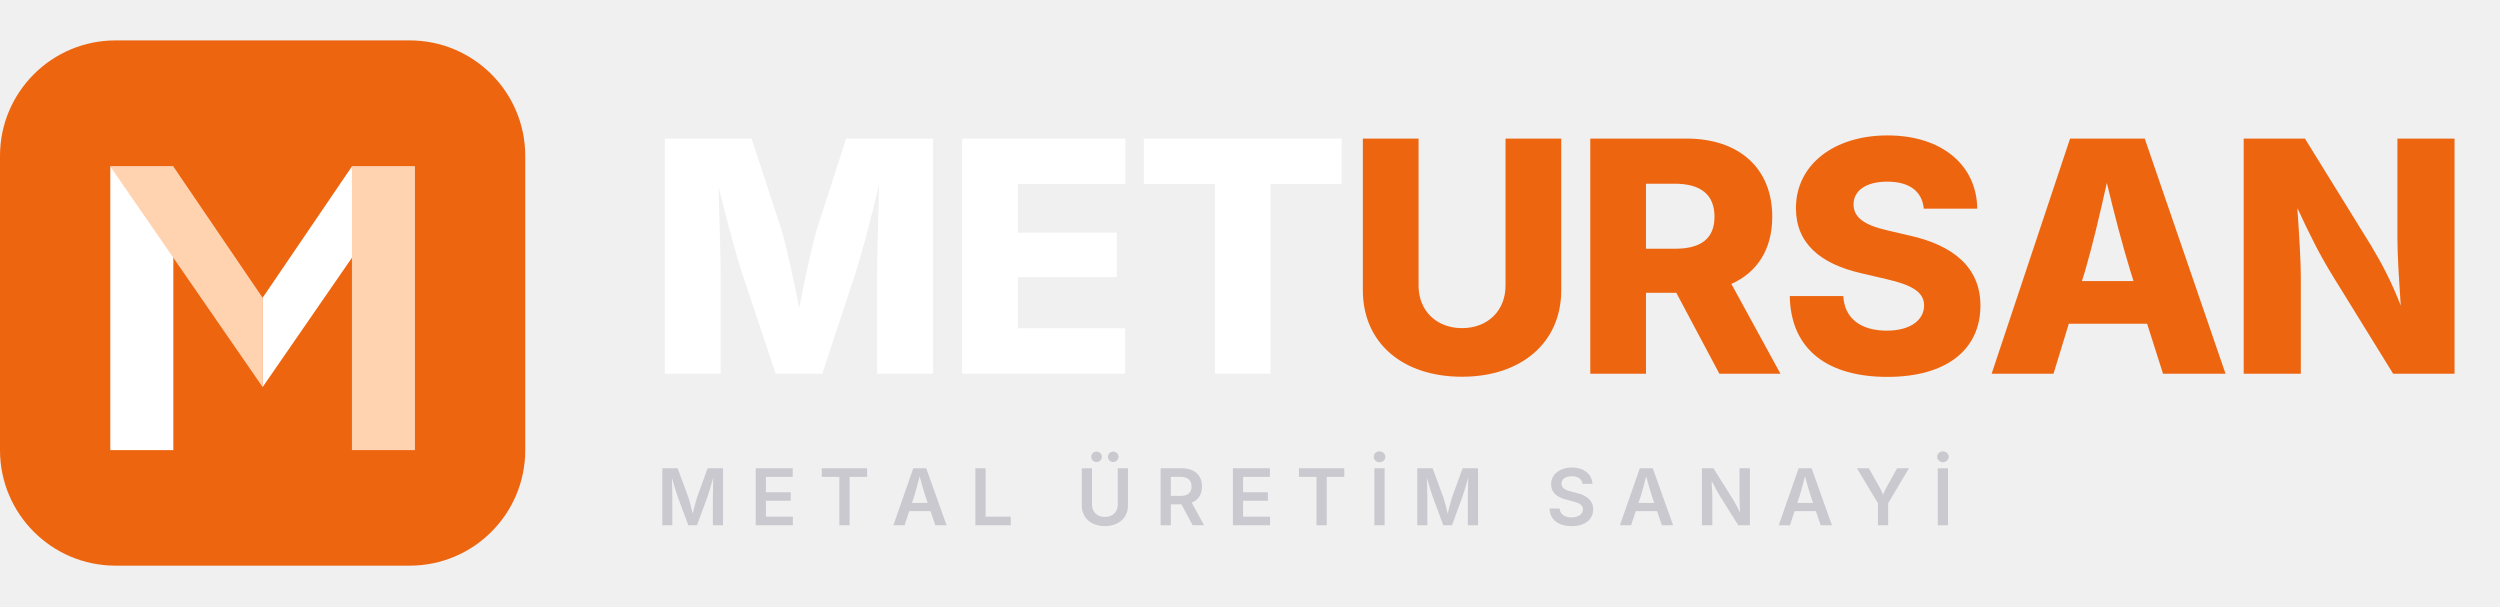
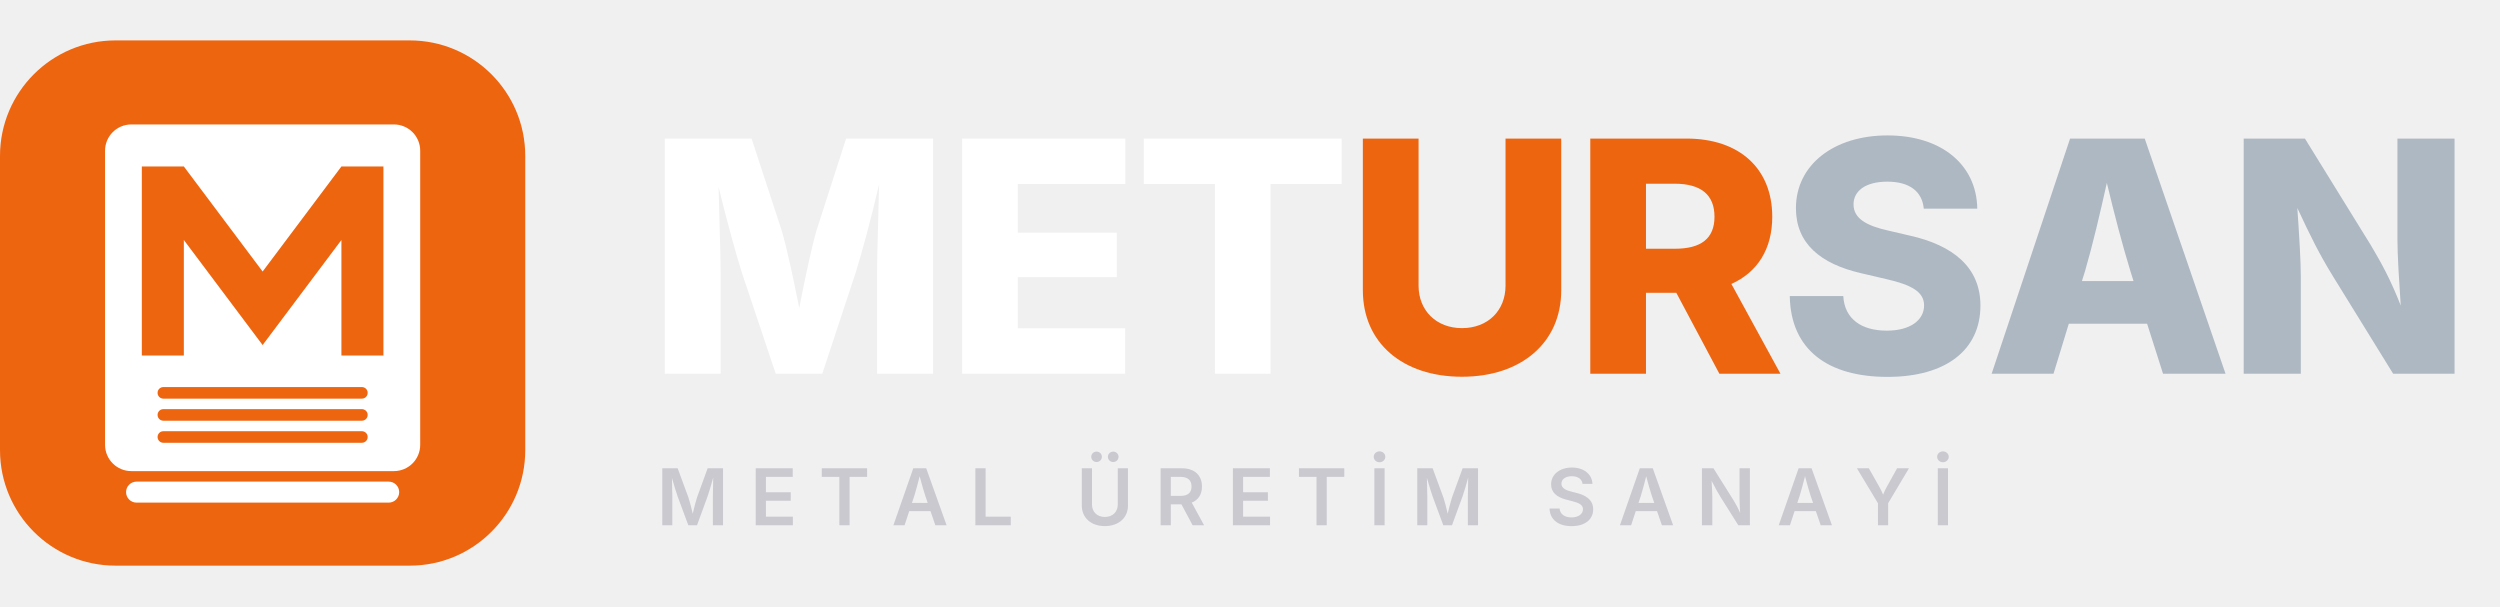
<svg xmlns="http://www.w3.org/2000/svg" viewBox="0 0 495 120" width="495" height="120" role="img" aria-label="Metursan">
-   <rect x="0" y="8" width="104" height="104" rx="22.88" fill="#ee6510" />
-   <polygon points="21.84,89.12 21.84,32.96 34.32,32.96 34.32,89.12" fill="#fff" />
-   <polygon points="21.84,32.96 34.32,32.96 52.00,58.96 52.00,76.64" fill="#ffd2b0" />
-   <polygon points="82.16,32.96 69.68,32.96 52.00,58.96 52.00,76.64" fill="#fff" />
-   <polygon points="69.68,32.96 82.16,32.96 82.16,89.12 69.68,89.12" fill="#ffd2b0" />
+   <rect x="0.00" y="8.00" width="104.00" height="104.00" rx="22.88" fill="#ee6510" />
+   <rect x="20.80" y="24.64" width="62.40" height="68.64" rx="5.20" fill="#fff" />
+   <polygon points="28.08,32.96 36.40,32.96 52.00,53.76 67.60,32.96 75.92,32.96 75.92,70.40 67.60,70.40 67.60,47.52 52.00,68.32 36.40,47.52 36.40,70.40 28.08,70.40" fill="#ee6510" />
+   <rect x="31.20" y="76.64" width="41.60" height="2.29" rx="1.14" fill="#ee6510" />
+   <rect x="31.20" y="81.01" width="41.60" height="2.29" rx="1.14" fill="#ee6510" />
+   <rect x="31.20" y="85.38" width="41.60" height="2.29" rx="1.14" fill="#ee6510" />
+   <rect x="24.96" y="95.36" width="54.08" height="4.16" rx="2.08" fill="#fff" />
  <path d="M131.625 74.0H142.688V53.938C142.688 50.469 142.406 43.156 142.281 37.031C143.875 43.594 145.781 50.5 146.875 53.938L153.594 74.0H162.812L169.438 53.938C170.562 50.375 172.531 43.156 174.062 36.5C173.938 42.781 173.656 50.406 173.656 53.938V74.0H184.75V27.438H167.531L161.688 45.562C160.75 48.75 159.312 55.438 158.25 61.0C157.156 55.438 155.719 48.75 154.75 45.562L148.812 27.438H131.625Z M190.5 74.0H222.781V65.0H201.531V54.875H221.125V46.062H201.531V36.438H222.812V27.438H190.5Z M226.469 36.438H240.562V74.0H251.562V36.438H265.656V27.438H226.469Z" fill="#fff" />
-   <path d="M289.469 74.594C301.188 74.594 309.125 67.875 309.125 57.469V27.438H298.094V56.562C298.094 61.469 294.625 64.969 289.469 64.969C284.375 64.969 280.875 61.469 280.875 56.562V27.438H269.844V57.469C269.844 67.875 277.688 74.594 289.469 74.594Z M314.875 74.0H325.906V57.969H331.906L340.438 74.0H352.531L342.812 56.219C347.969 53.906 350.906 49.344 350.906 42.906C350.906 33.406 344.438 27.438 333.938 27.438H314.875ZM325.906 49.25V36.375H331.594C336.781 36.375 339.469 38.562 339.469 42.906C339.469 47.25 336.781 49.25 331.625 49.25Z M373.719 74.625C385.25 74.625 392.125 69.344 392.125 60.5C392.125 53.062 386.906 48.562 377.906 46.594L373.875 45.656C369.719 44.719 367.0 43.344 367.0 40.469C367.0 37.875 369.281 35.969 373.688 35.969C378.125 35.969 380.594 37.938 380.906 41.312H391.5C391.375 32.688 384.5 26.812 373.719 26.812C363.156 26.812 355.594 32.594 355.594 41.219C355.594 48.219 360.469 52.25 368.5 54.094L373.438 55.25C378.531 56.406 380.969 57.812 380.969 60.469C380.969 63.438 378.156 65.469 373.594 65.469C368.562 65.469 365.219 63.156 364.969 58.625H354.375C354.562 69.375 362.062 74.625 373.719 74.625Z M394.344 74.0H406.594L409.625 64.094H425.125L428.281 74.0H440.656L424.656 27.438H409.875ZM412.219 55.656 412.844 53.656C414.375 48.375 415.75 42.5 417.156 36.219C418.656 42.469 420.188 48.344 421.812 53.656L422.438 55.656Z M444.25 74.0H455.562V54.719C455.562 51.781 455.25 46.719 454.875 41.188C457.469 46.75 459.188 50.25 461.938 54.719L473.844 74.0H486.0V27.438H474.688V47.25C474.688 50.5 475.031 55.844 475.344 60.5C473.375 55.438 471.438 51.906 469.375 48.469L456.375 27.438H444.25Z" fill="#ee6510" />
+   <path d="M289.469 74.594C301.188 74.594 309.125 67.875 309.125 57.469V27.438H298.094V56.562C298.094 61.469 294.625 64.969 289.469 64.969C284.375 64.969 280.875 61.469 280.875 56.562V27.438H269.844V57.469C269.844 67.875 277.688 74.594 289.469 74.594Z M314.875 74.0H325.906V57.969H331.906L340.438 74.0H352.531L342.812 56.219C347.969 53.906 350.906 49.344 350.906 42.906C350.906 33.406 344.438 27.438 333.938 27.438H314.875ZM325.906 49.25V36.375H331.594C336.781 36.375 339.469 38.562 339.469 42.906C339.469 47.25 336.781 49.25 331.625 49.25Z" fill="#ee6510" />
+   <path d="M373.719 74.625C385.25 74.625 392.125 69.344 392.125 60.5C392.125 53.062 386.906 48.562 377.906 46.594L373.875 45.656C369.719 44.719 367.0 43.344 367.0 40.469C367.0 37.875 369.281 35.969 373.688 35.969C378.125 35.969 380.594 37.938 380.906 41.312H391.5C391.375 32.688 384.5 26.812 373.719 26.812C363.156 26.812 355.594 32.594 355.594 41.219C355.594 48.219 360.469 52.25 368.5 54.094L373.438 55.25C378.531 56.406 380.969 57.812 380.969 60.469C380.969 63.438 378.156 65.469 373.594 65.469C368.562 65.469 365.219 63.156 364.969 58.625H354.375C354.562 69.375 362.062 74.625 373.719 74.625Z M394.344 74.0H406.594L409.625 64.094H425.125L428.281 74.0H440.656L424.656 27.438H409.875ZM412.219 55.656 412.844 53.656C414.375 48.375 415.75 42.5 417.156 36.219C418.656 42.469 420.188 48.344 421.812 53.656L422.438 55.656Z M444.25 74.0H455.562V54.719C455.562 51.781 455.25 46.719 454.875 41.188C457.469 46.75 459.188 50.25 461.938 54.719L473.844 74.0H486.0V27.438H474.688V47.25C474.688 50.5 475.031 55.844 475.344 60.5C473.375 55.438 471.438 51.906 469.375 48.469L456.375 27.438H444.25Z" fill="#aeb8c2" />
  <path d="M131.135 104.0H133.118V98.309C133.118 97.453 133.073 95.894 133.042 94.615C133.459 96.068 133.913 97.574 134.178 98.309L136.289 104.0H138.007L140.089 98.309C140.354 97.552 140.83 96 141.216 94.555C141.194 95.894 141.148 97.469 141.148 98.309V104.0H143.161V92.723H140.111L137.992 98.543C137.773 99.217 137.425 100.609 137.16 101.722C136.902 100.594 136.547 99.209 136.32 98.543L134.178 92.723H131.135Z M149.632 104.0H156.988V102.297H151.653V99.149H156.565V97.469H151.653V94.426H156.958V92.723H149.632Z M162.71 94.426H166.191V104.0H168.212V94.426H171.686V92.723H162.71Z M176.892 104.0H179.102L180.026 101.207H184.241L185.202 104.0H187.42L183.393 92.723H180.828ZM180.563 99.58 181.04 98.142C181.35 97.135 181.691 95.872 182.092 94.297C182.508 95.856 182.864 97.105 183.197 98.142L183.689 99.58Z M193.126 104.0H200.127V102.297H195.147V92.723H193.126Z  M218.767 104.167C221.514 104.167 223.338 102.501 223.338 100.087V92.723H221.317V99.921C221.317 101.336 220.326 102.358 218.767 102.358C217.208 102.358 216.216 101.336 216.216 99.921V92.723H214.195V100.087C214.195 102.501 216.004 104.167 218.767 104.167ZM217.117 91.482C217.7 91.482 218.169 91.02 218.169 90.445C218.169 89.877 217.7 89.416 217.117 89.416C216.534 89.416 216.065 89.877 216.065 90.445C216.065 91.02 216.534 91.482 217.117 91.482ZM220.417 91.482C220.999 91.482 221.469 91.02 221.469 90.445C221.469 89.877 220.999 89.416 220.417 89.416C219.834 89.416 219.365 89.877 219.365 90.445C219.365 91.02 219.834 91.482 220.417 91.482Z M229.801 104.0H231.822V99.86H233.926L236.143 104.0H238.406L235.962 99.52C237.294 98.99 237.99 97.862 237.99 96.333C237.99 94.184 236.612 92.723 234.016 92.723H229.801ZM231.822 98.188V94.418H233.706C235.243 94.418 235.924 95.13 235.924 96.333C235.924 97.529 235.243 98.188 233.721 98.188Z M244.112 104.0H251.469V102.297H246.133V99.149H251.045V97.469H246.133V94.426H251.438V92.723H244.112Z M257.19 94.426H260.671V104.0H262.692V94.426H266.166V92.723H257.19Z M274.15 92.723H272.129V104.0H274.15ZM273.144 91.527C273.772 91.527 274.294 91.043 274.294 90.445C274.294 89.847 273.772 89.37 273.144 89.37C272.515 89.37 272.001 89.847 272.001 90.445C272.001 91.043 272.515 91.527 273.144 91.527Z M280.621 104.0H282.604V98.309C282.604 97.453 282.558 95.894 282.528 94.615C282.944 96.068 283.398 97.574 283.663 98.309L285.775 104.0H287.493L289.574 98.309C289.839 97.552 290.316 96 290.702 94.555C290.679 95.894 290.634 97.469 290.634 98.309V104.0H292.647V92.723H289.597L287.478 98.543C287.258 99.217 286.91 100.609 286.645 101.722C286.388 100.594 286.032 99.209 285.805 98.543L283.663 92.723H280.621Z  M311.181 104.174C313.875 104.174 315.449 102.819 315.449 100.836C315.449 98.869 313.807 97.998 312.134 97.597L311.082 97.325C310.167 97.098 309.16 96.719 309.16 95.773C309.16 94.918 309.932 94.29 311.204 94.29C312.422 94.29 313.239 94.85 313.338 95.811H315.298C315.245 93.927 313.641 92.572 311.234 92.572C308.872 92.572 307.117 93.904 307.117 95.894C307.117 97.484 308.229 98.437 310.114 98.922L311.393 99.255C312.611 99.573 313.429 99.943 313.429 100.821C313.429 101.79 312.498 102.448 311.166 102.448C309.894 102.448 308.888 101.873 308.797 100.685H306.806C306.897 102.91 308.555 104.174 311.181 104.174Z M320.747 104.0H322.957L323.88 101.207H328.096L329.057 104.0H331.274L327.248 92.723H324.682ZM324.417 99.58 324.894 98.142C325.205 97.135 325.545 95.872 325.946 94.297C326.362 95.856 326.718 97.105 327.051 98.142L327.543 99.58Z M336.98 104.0H339.039V98.399C339.039 97.771 338.971 96.583 338.895 95.19C339.652 96.659 340.076 97.461 340.666 98.407L344.186 104.0H346.479V92.723H344.428V98.642C344.428 99.33 344.473 100.473 344.549 101.563C344.057 100.435 343.565 99.58 343.164 98.937L339.266 92.723H336.98Z M352.192 104.0H354.402L355.326 101.207H359.541L360.502 104.0H362.72L358.694 92.723H356.128ZM355.863 99.58 356.34 98.142C356.65 97.135 356.991 95.872 357.392 94.297C357.808 95.856 358.164 97.105 358.497 98.142L358.989 99.58Z M371.832 104.0H373.853V99.633L377.97 92.723H375.624L373.648 96.28C373.353 96.818 373.103 97.302 372.854 97.945C372.604 97.317 372.354 96.833 372.044 96.28L370.031 92.723H367.669L371.832 99.633Z M385.704 92.723H383.683V104.0H385.704ZM384.698 91.527C385.326 91.527 385.848 91.043 385.848 90.445C385.848 89.847 385.326 89.37 384.698 89.37C384.069 89.37 383.555 89.847 383.555 90.445C383.555 91.043 384.069 91.527 384.698 91.527Z" fill="#c9c9cf" />
</svg>
